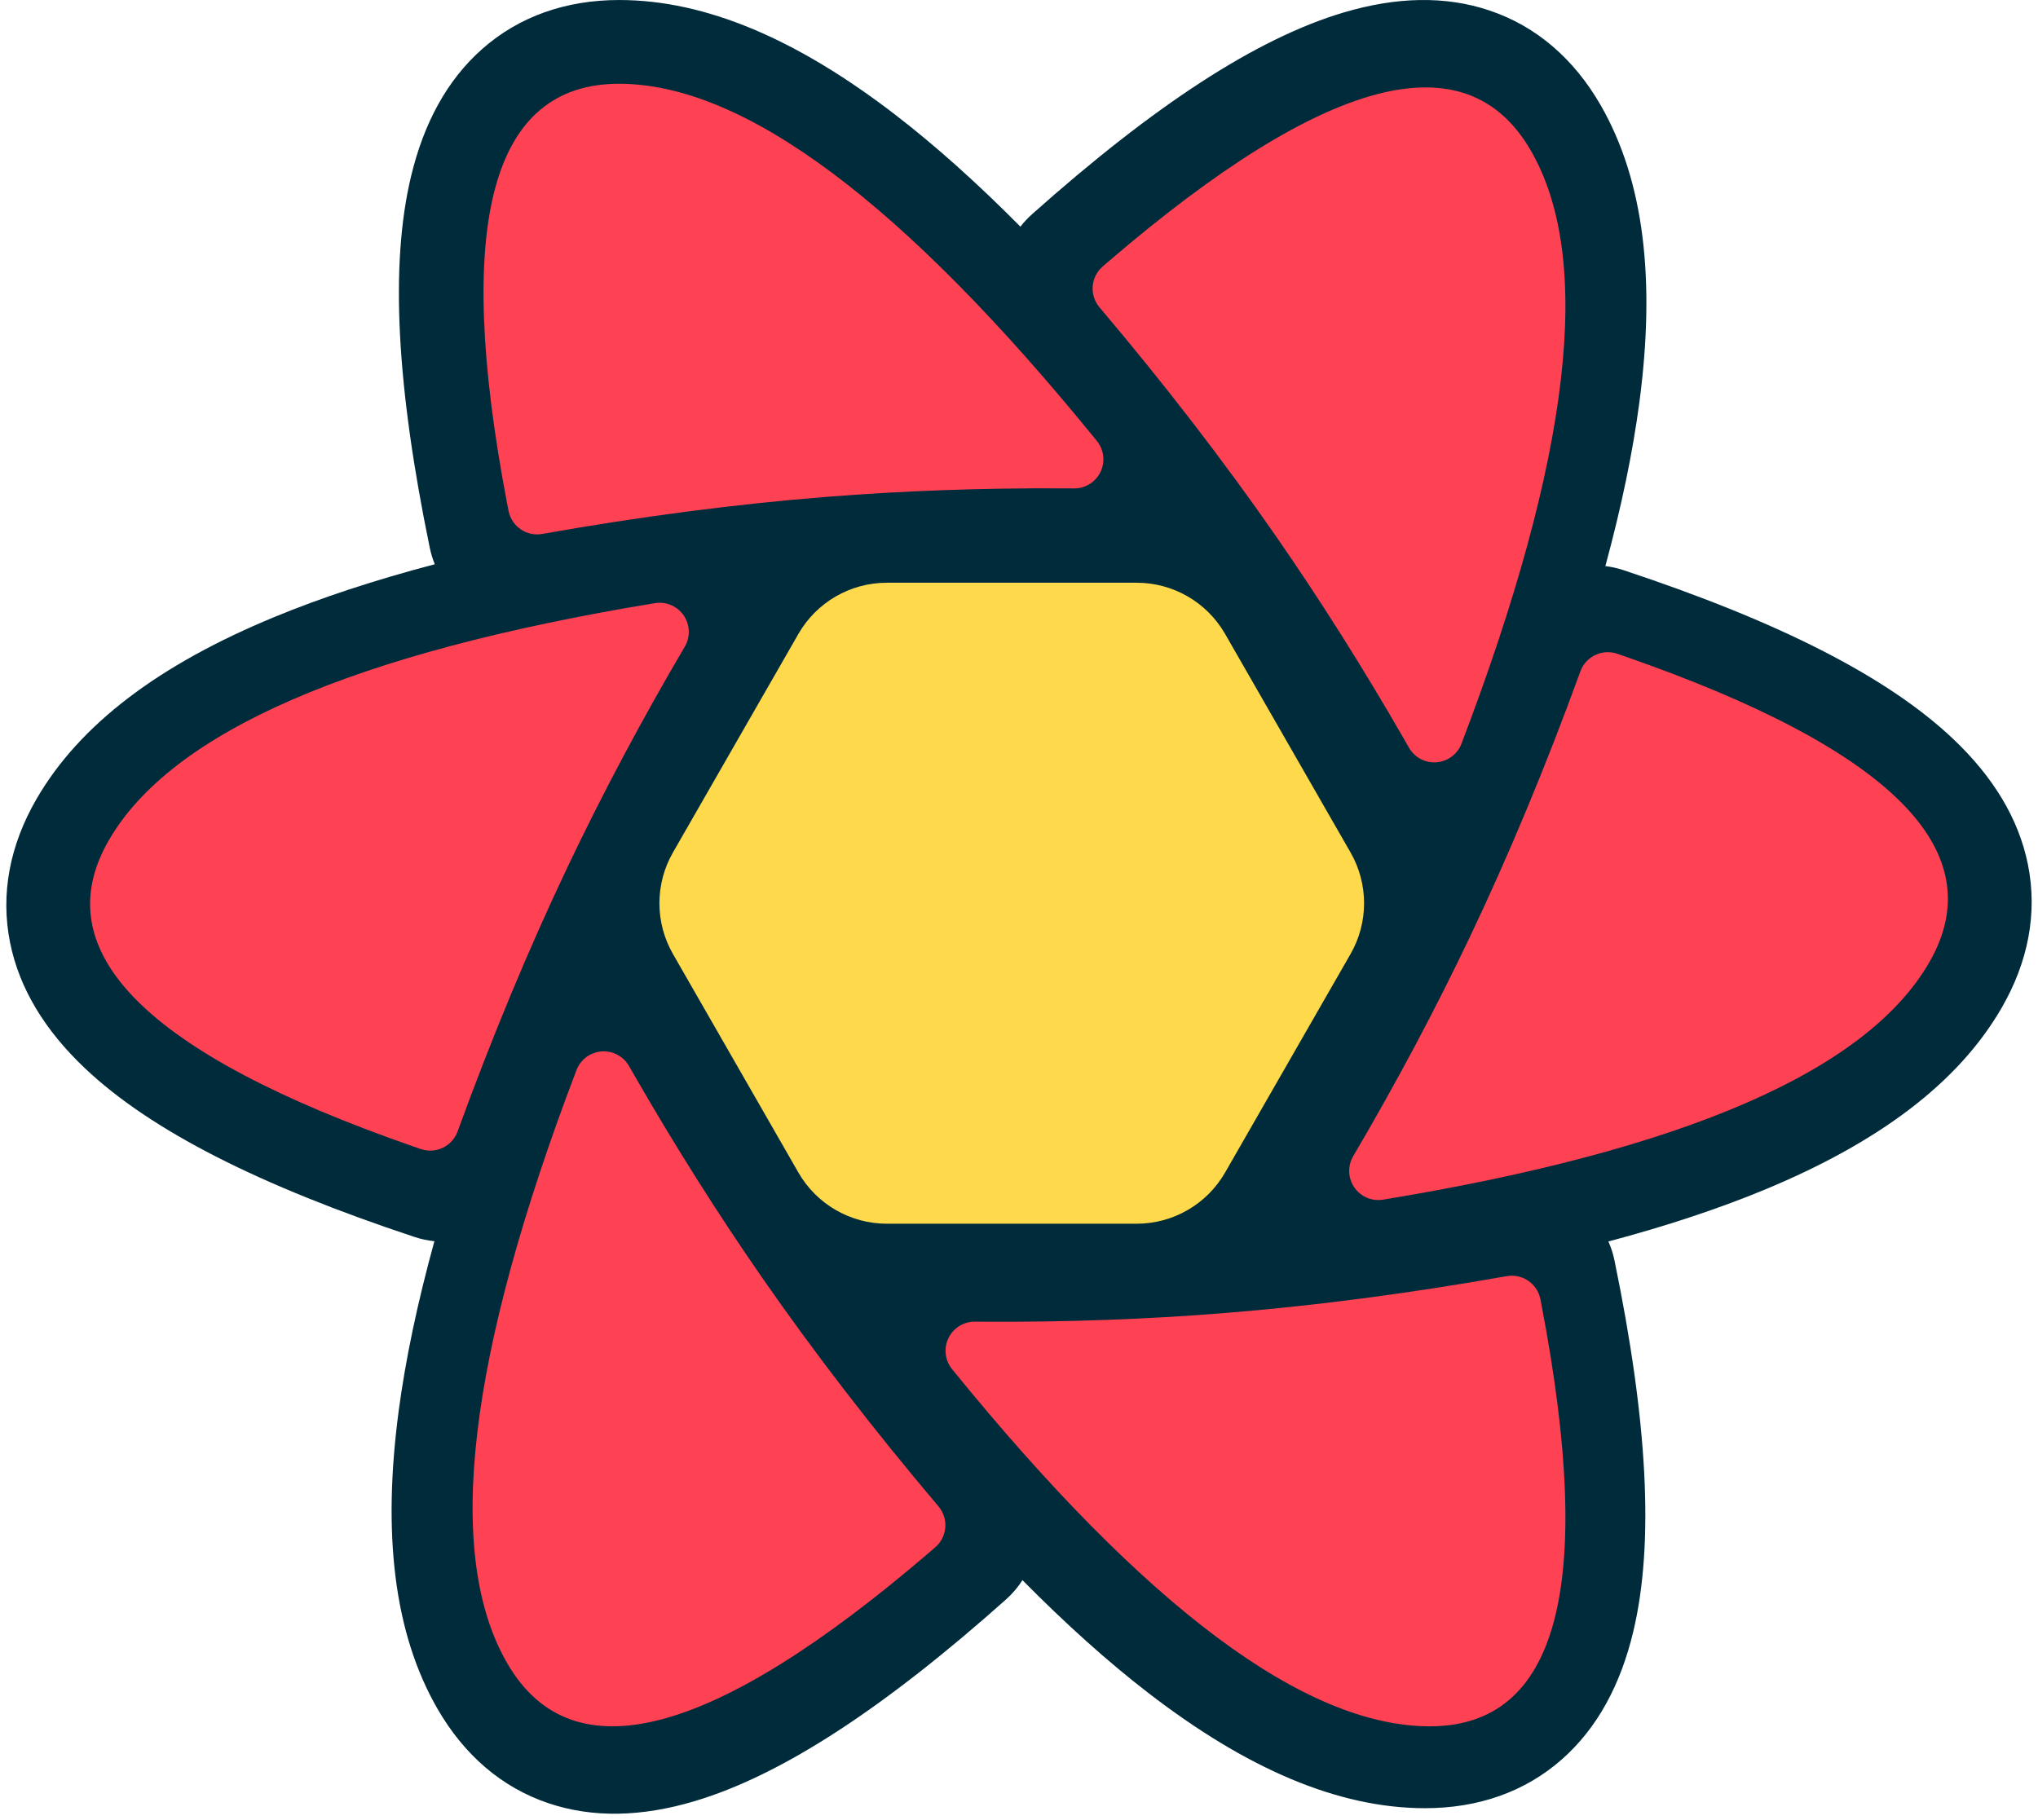
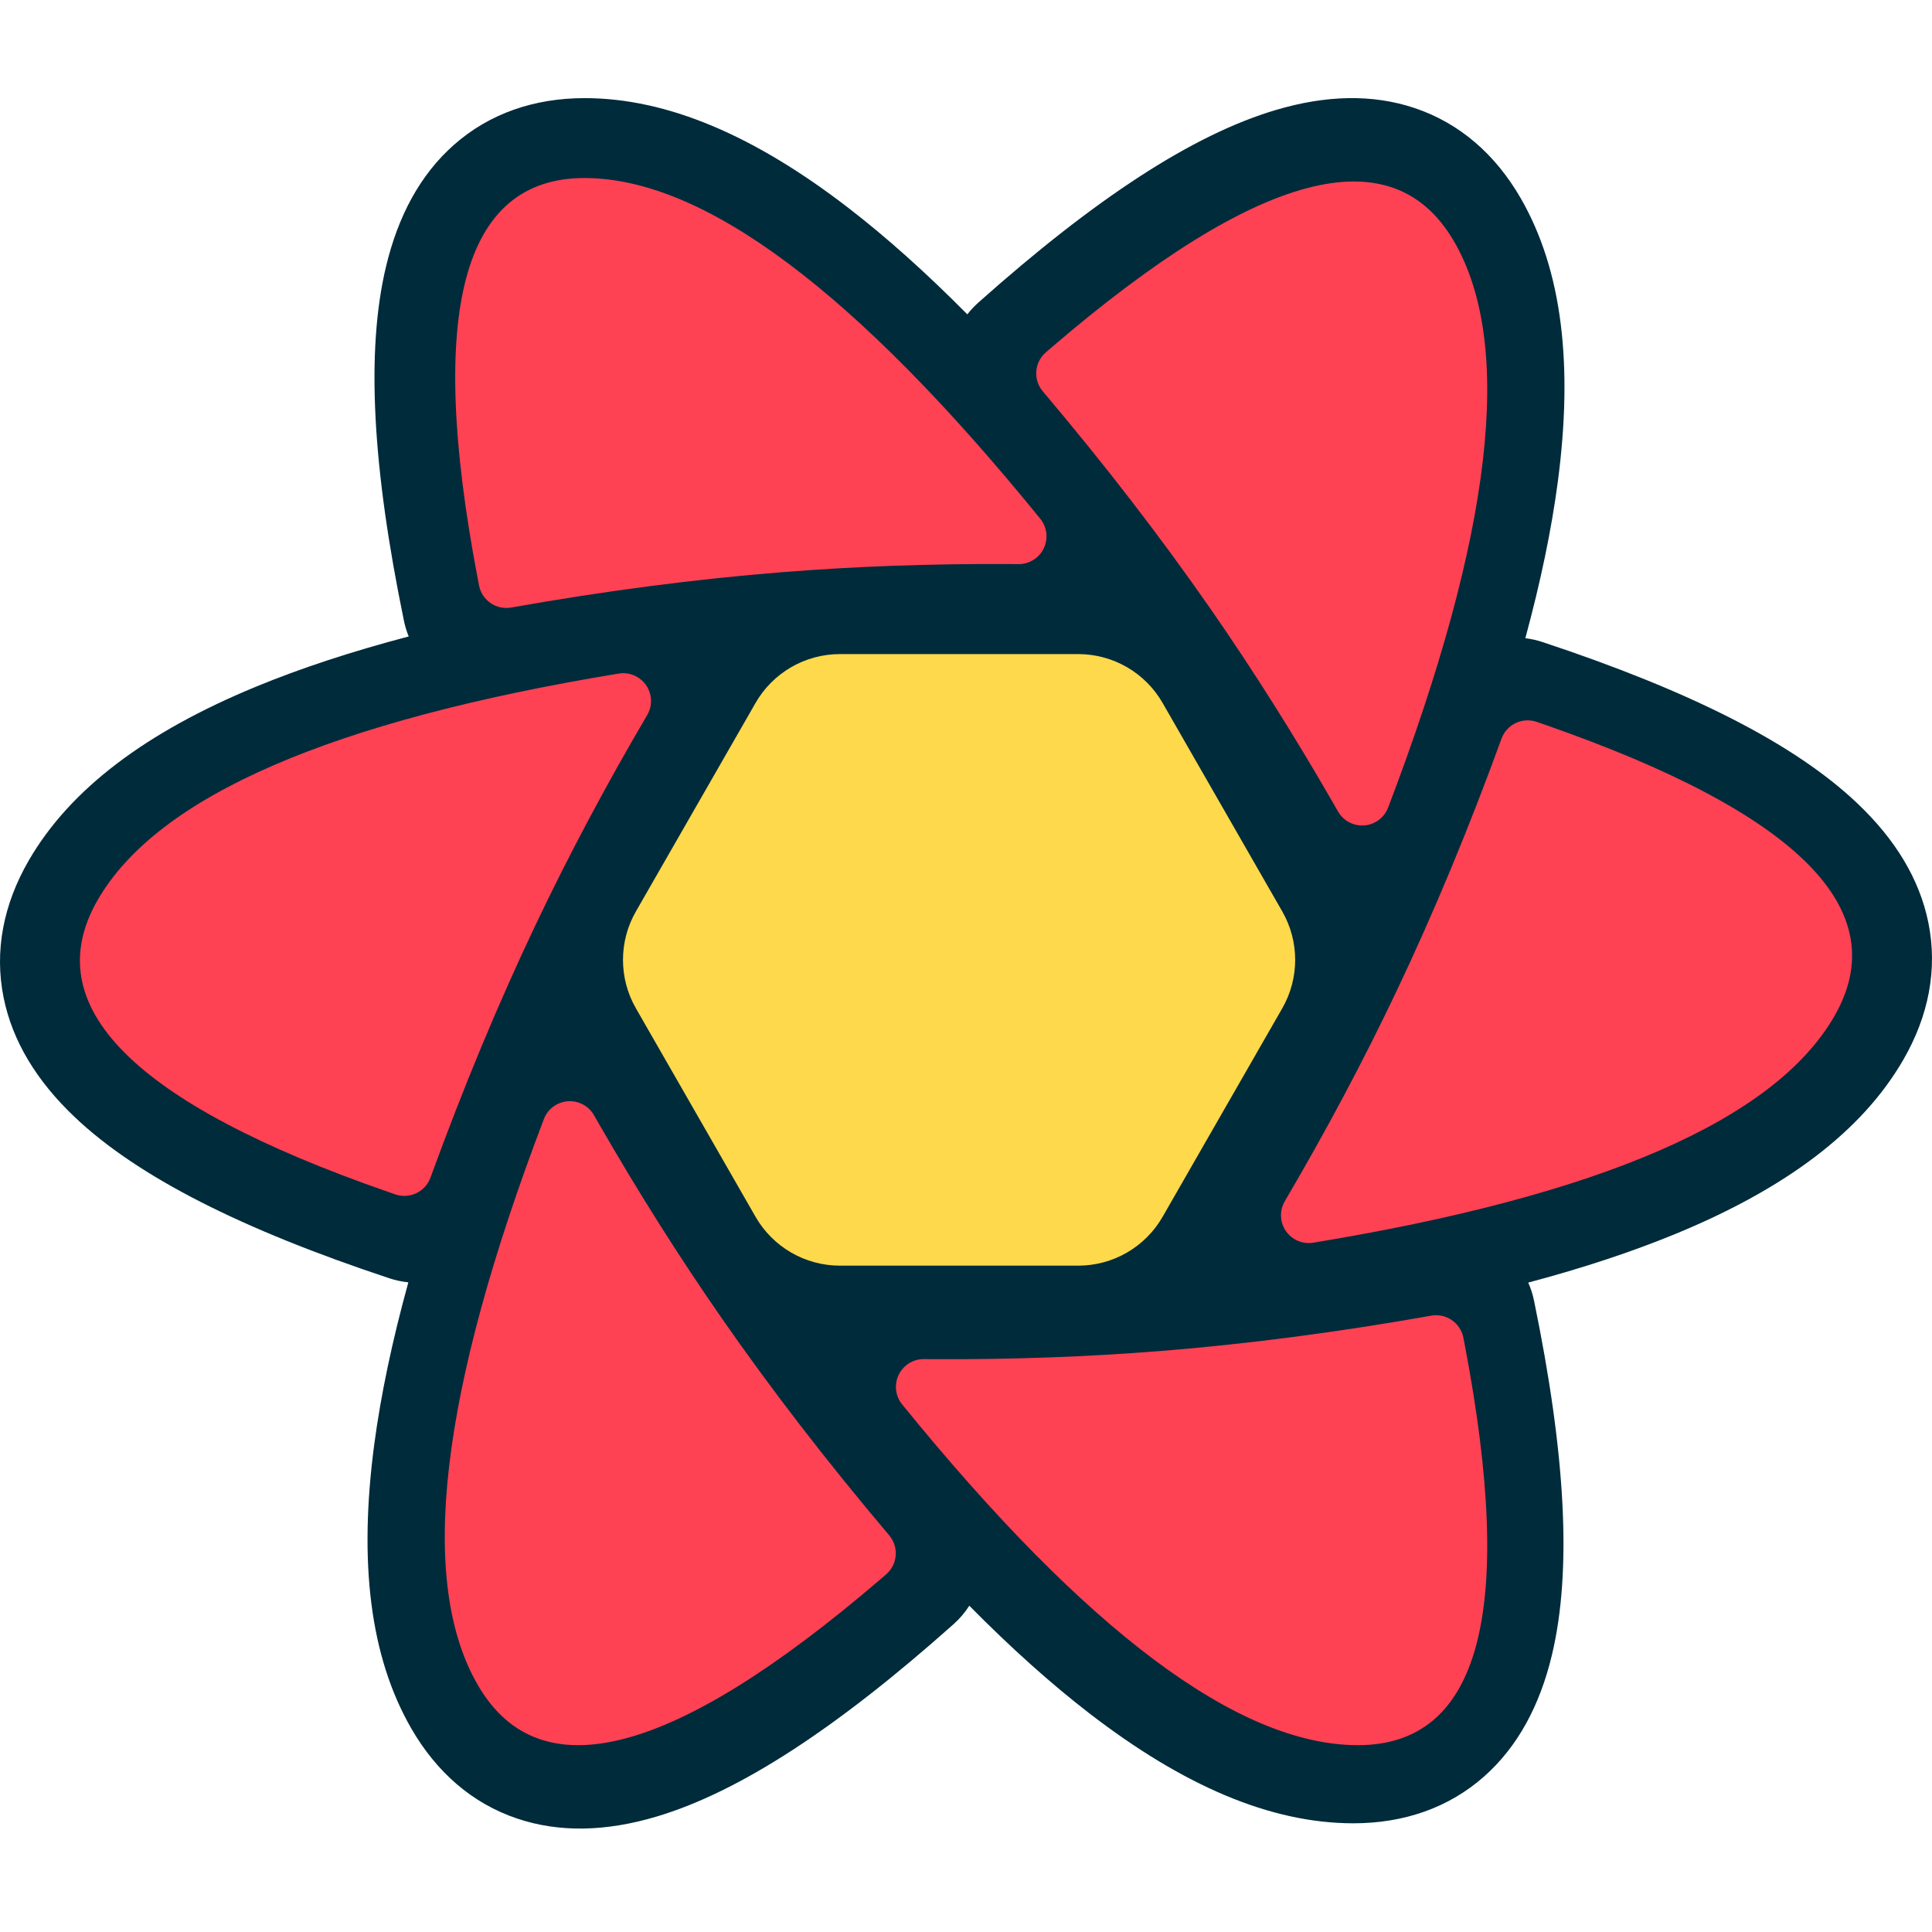
- <svg xmlns="http://www.w3.org/2000/svg" width="1.12em" height="1em" viewBox="0 0 256 230">
+ <svg xmlns="http://www.w3.org/2000/svg" height="512" width="512" viewBox="0 0 256 230">
  <path fill="#00435B" d="m157.98 142.487l-4.91 8.527a8.288 8.288 0 0 1-7.182 4.151H108.27a8.288 8.288 0 0 1-7.182-4.151l-4.911-8.527zm13.747-23.87l-8.658 15.034h-71.98l-8.658-15.034zm-8.34-23.342l8.354 14.506H82.417l8.354-14.506zm-17.5-22.066a8.288 8.288 0 0 1 7.183 4.151l5.228 9.079H95.86l5.229-9.079a8.288 8.288 0 0 1 7.182-4.151z" />
  <path fill="#002B3B" d="M53.523 69.252c-4.167-20.206-5.062-35.704-2.368-46.957c1.602-6.693 4.53-12.153 8.984-16.093c4.702-4.159 10.646-6.2 17.326-6.2c11.018 0 22.602 5.025 34.98 14.57c5.05 3.894 10.29 8.587 15.732 14.082c.434-.557.923-1.083 1.469-1.57c15.386-13.71 28.34-22.23 39.42-25.514c6.588-1.954 12.773-2.14 18.405-.244c5.946 2 10.683 6.137 14.026 11.93c5.516 9.561 6.97 22.124 4.914 37.637c-.838 6.323-2.271 13.21-4.296 20.673c.764.092 1.53.262 2.288.513c19.521 6.47 33.345 13.426 41.714 21.377c4.98 4.73 8.231 9.996 9.407 15.826c1.24 6.153.03 12.324-3.308 18.113c-5.506 9.548-15.63 17.077-30.052 23.041c-5.79 2.395-12.343 4.564-19.664 6.515c.334.754.594 1.555.767 2.395c4.167 20.206 5.061 35.704 2.368 46.957c-1.602 6.693-4.531 12.153-8.985 16.093c-4.701 4.159-10.646 6.2-17.325 6.2c-11.019 0-22.602-5.025-34.98-14.57c-5.104-3.936-10.402-8.687-15.907-14.258a11.737 11.737 0 0 1-2.084 2.442c-15.386 13.712-28.34 22.23-39.42 25.515c-6.588 1.954-12.773 2.14-18.405.244c-5.946-2-10.683-6.137-14.026-11.93c-5.516-9.561-6.97-22.124-4.914-37.637c.869-6.551 2.376-13.709 4.518-21.485a11.732 11.732 0 0 1-2.51-.537c-19.521-6.47-33.345-13.426-41.714-21.377c-4.98-4.73-8.231-9.996-9.407-15.826c-1.24-6.153-.03-12.325 3.308-18.114c5.506-9.547 15.63-17.077 30.052-23.04c5.963-2.467 12.734-4.693 20.32-6.689a11.81 11.81 0 0 1-.633-2.082" />
  <path fill="#FF4154" d="M189.647 161.333a3.684 3.684 0 0 1 4.235 2.81l.023.112l.207 1.075c6.71 35.276 1.983 52.915-14.18 52.915c-15.813 0-35.944-15.051-60.392-45.153a3.684 3.684 0 0 1 2.777-6.005h.114l1.288.009c10.288.056 20.289-.303 30.004-1.076c11.467-.913 23.442-2.475 35.924-4.687M78.646 134.667l.062.105l.646 1.127c5.177 9 10.57 17.542 16.18 25.627c6.608 9.52 14.038 19.158 22.29 28.914a3.684 3.684 0 0 1-.309 5.082l-.093.083l-.83.715c-27.307 23.397-45.055 28.068-53.244 14.012c-8.017-13.757-5.11-38.773 8.719-75.047a3.683 3.683 0 0 1 6.579-.618m124.857-52.054l.112.037l1.028.354c33.705 11.725 46.51 24.61 38.416 38.655c-7.916 13.736-30.93 23.738-69.041 30.004a3.683 3.683 0 0 1-3.773-5.501c5.458-9.286 10.375-18.524 14.749-27.717c4.96-10.425 9.615-21.616 13.965-33.57a3.684 3.684 0 0 1 4.432-2.295zM84.446 76.71a3.683 3.683 0 0 1 1.31 5.042c-5.46 9.285-10.376 18.524-14.75 27.717c-4.96 10.425-9.615 21.615-13.965 33.57a3.684 3.684 0 0 1-4.544 2.262l-.112-.037l-1.028-.355c-33.705-11.724-46.51-24.61-38.416-38.654c7.916-13.737 30.93-23.738 69.041-30.004c.85-.14 1.722.022 2.464.459m108.206-57.748c8.017 13.758 5.11 38.774-8.719 75.048a3.683 3.683 0 0 1-6.579.618l-.062-.105l-.646-1.127c-5.177-9-10.57-17.542-16.18-25.627c-6.608-9.52-14.038-19.158-22.29-28.914a3.684 3.684 0 0 1 .309-5.082l.093-.083l.83-.715c27.307-23.397 45.055-28.068 53.244-14.013M77.45 10.59c15.814 0 35.945 15.05 60.392 45.152a3.684 3.684 0 0 1-2.777 6.005h-.114l-1.288-.008c-10.287-.056-20.289.303-30.003 1.076c-11.468.913-23.443 2.475-35.925 4.687a3.684 3.684 0 0 1-4.234-2.81l-.024-.113l-.207-1.074C56.56 28.228 61.286 10.59 77.45 10.59" />
  <path fill="#FFD94C" d="M111.295 73.67h31.576a12.89 12.89 0 0 1 11.181 6.475l15.855 27.626a12.892 12.892 0 0 1 0 12.834l-15.855 27.626a12.892 12.892 0 0 1-11.181 6.475h-31.576c-4.618 0-8.883-2.47-11.182-6.475L84.26 120.605a12.892 12.892 0 0 1 0-12.834l15.854-27.626a12.892 12.892 0 0 1 11.182-6.475m26.763 8.338c4.62 0 8.888 2.473 11.185 6.481l11.056 19.288a12.892 12.892 0 0 1 0 12.822l-11.056 19.288a12.892 12.892 0 0 1-11.185 6.48h-21.95c-4.62 0-8.888-2.472-11.185-6.48l-11.056-19.288a12.892 12.892 0 0 1 0-12.822l11.056-19.288a12.892 12.892 0 0 1 11.184-6.48zm-5.187 9.12h-11.576a12.892 12.892 0 0 0-11.179 6.47l-5.842 10.167a12.892 12.892 0 0 0 0 12.846l5.842 10.168a12.892 12.892 0 0 0 11.179 6.47h11.576c4.616 0 8.88-2.468 11.179-6.47l5.842-10.168a12.892 12.892 0 0 0 0-12.846l-5.842-10.168a12.892 12.892 0 0 0-11.179-6.47m-4.994 8.729c4.612 0 8.873 2.464 11.173 6.46l.829 1.44a12.892 12.892 0 0 1 0 12.862l-.829 1.44a12.892 12.892 0 0 1-11.173 6.46h-1.588a12.892 12.892 0 0 1-11.173-6.46l-.829-1.44a12.892 12.892 0 0 1 0-12.862l.829-1.44a12.892 12.892 0 0 1 11.173-6.46zm-.792 8.599a5.738 5.738 0 0 0-4.97 2.866a5.729 5.729 0 0 0 0 5.732a5.738 5.738 0 0 0 9.937 0a5.729 5.729 0 0 0 0-5.732a5.736 5.736 0 0 0-4.967-2.866m-46.509 5.732h10.32" />
</svg>
